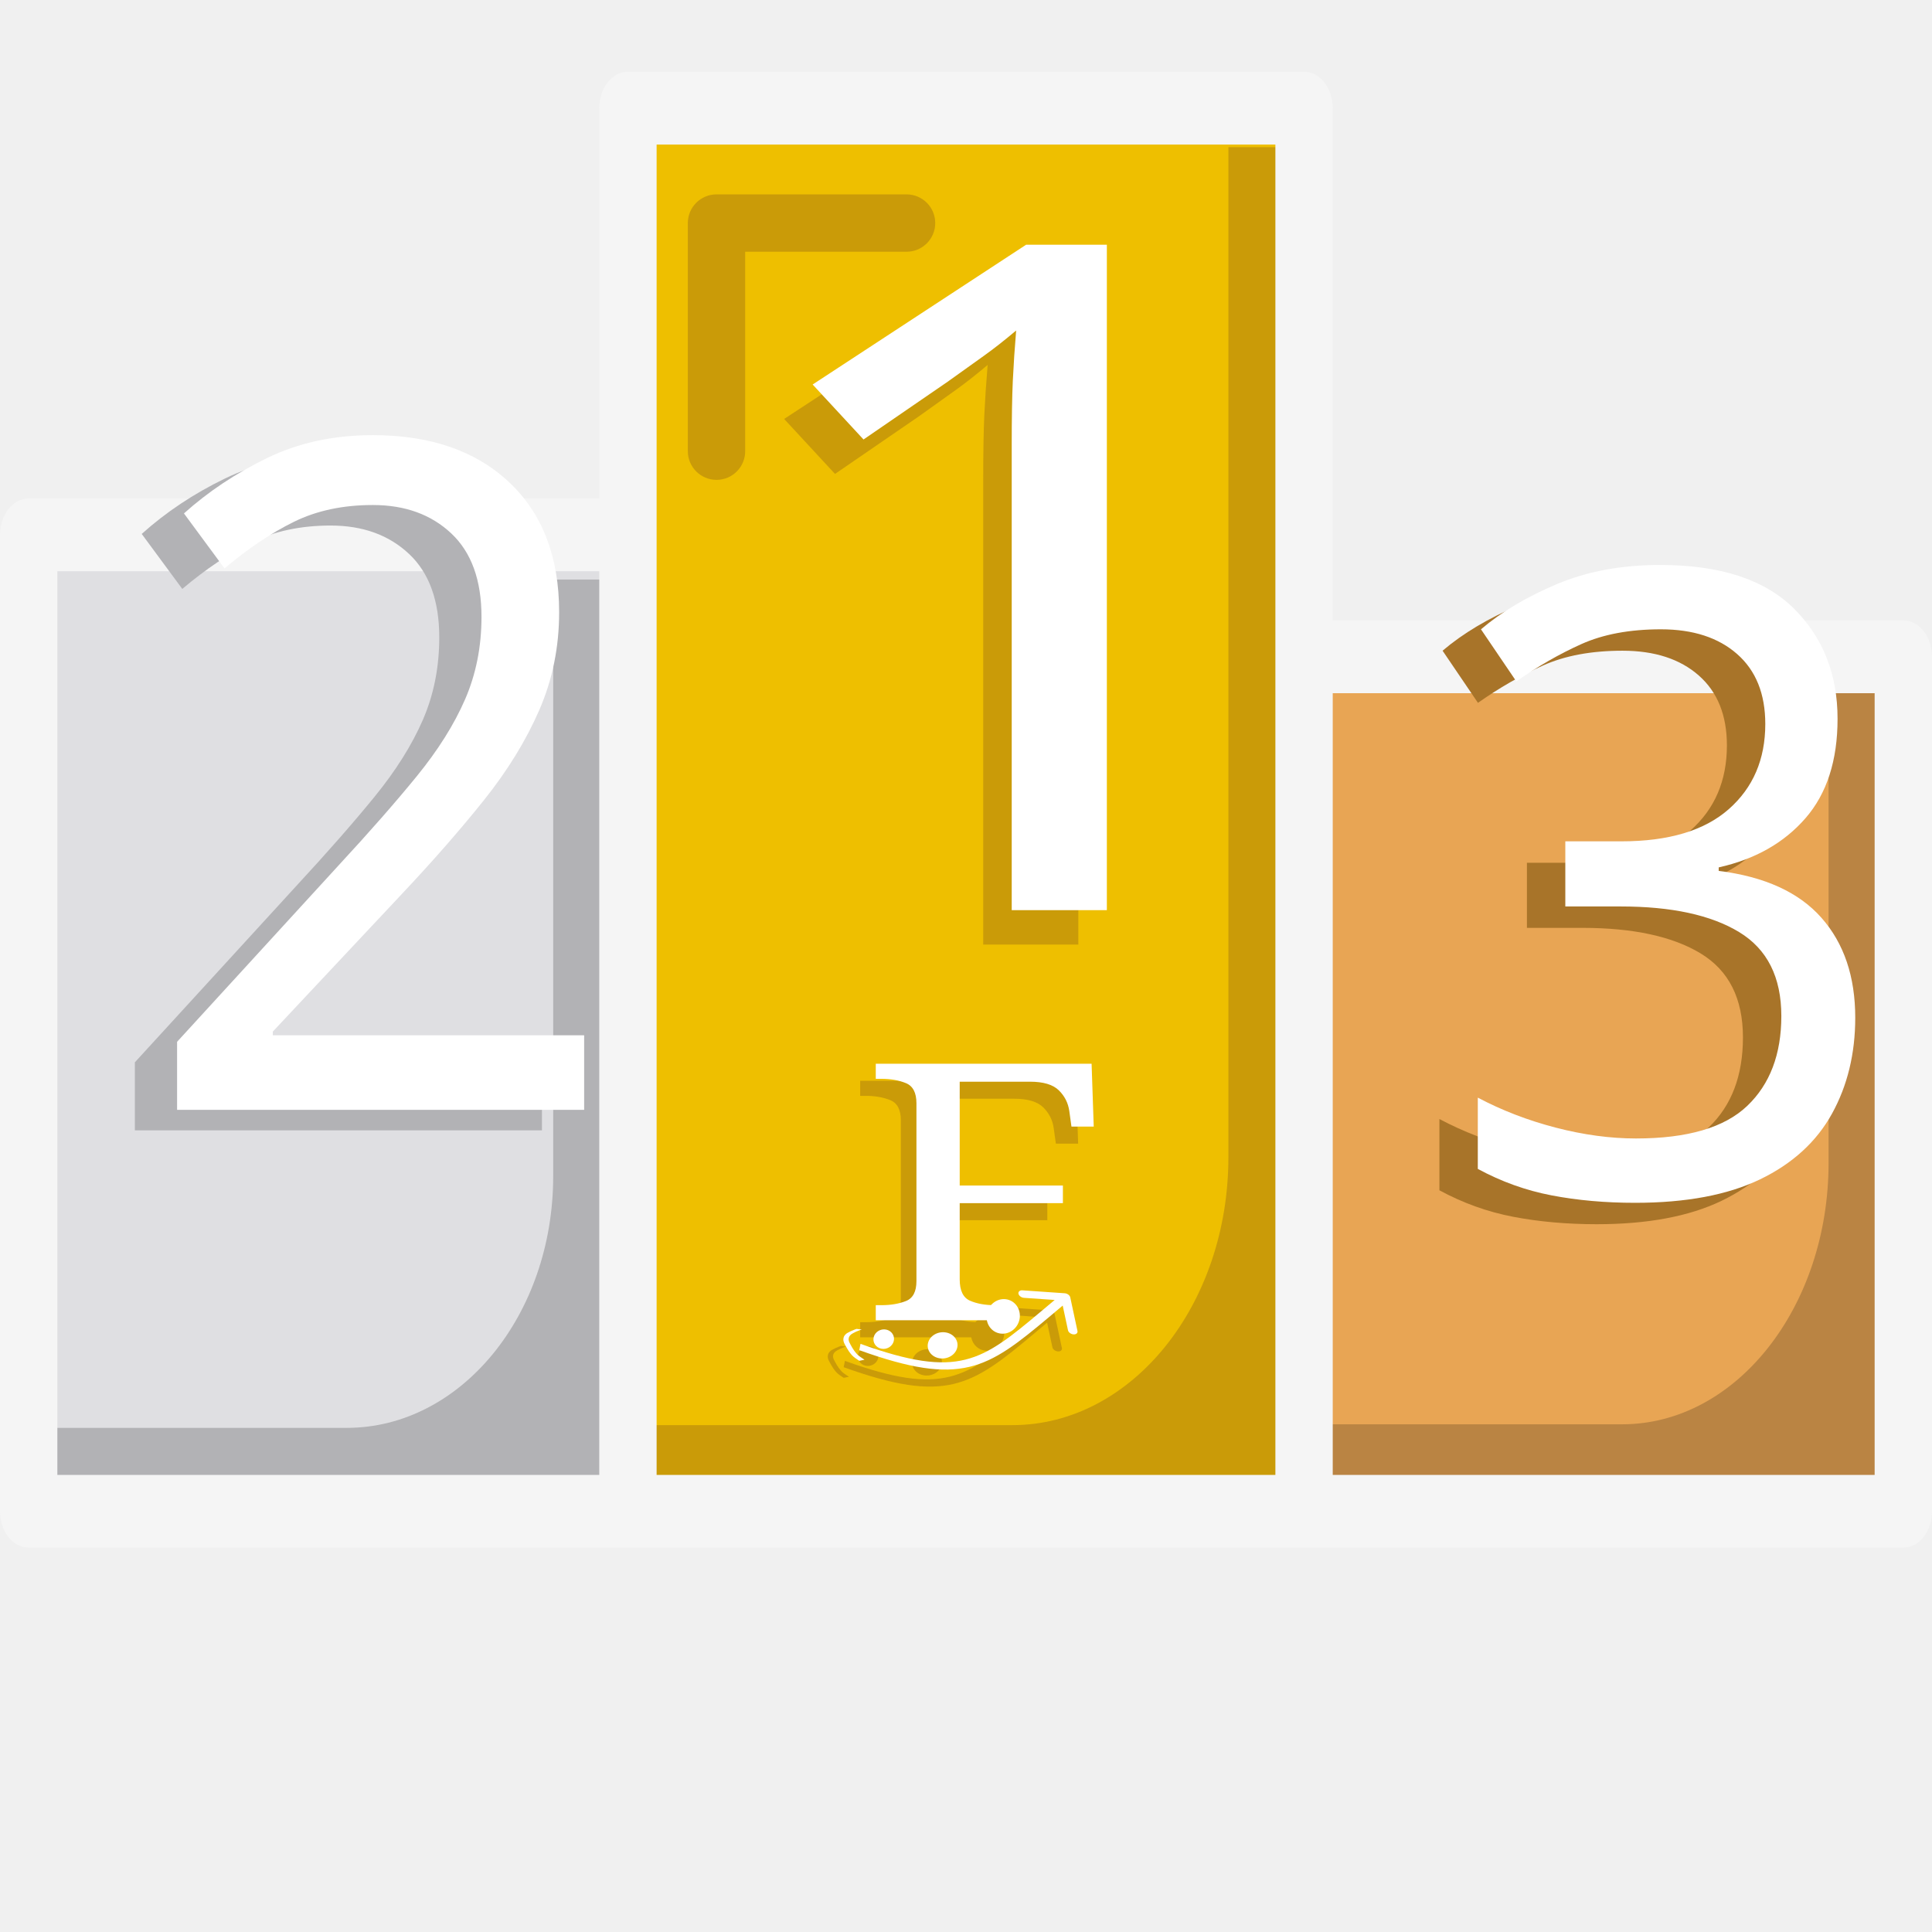
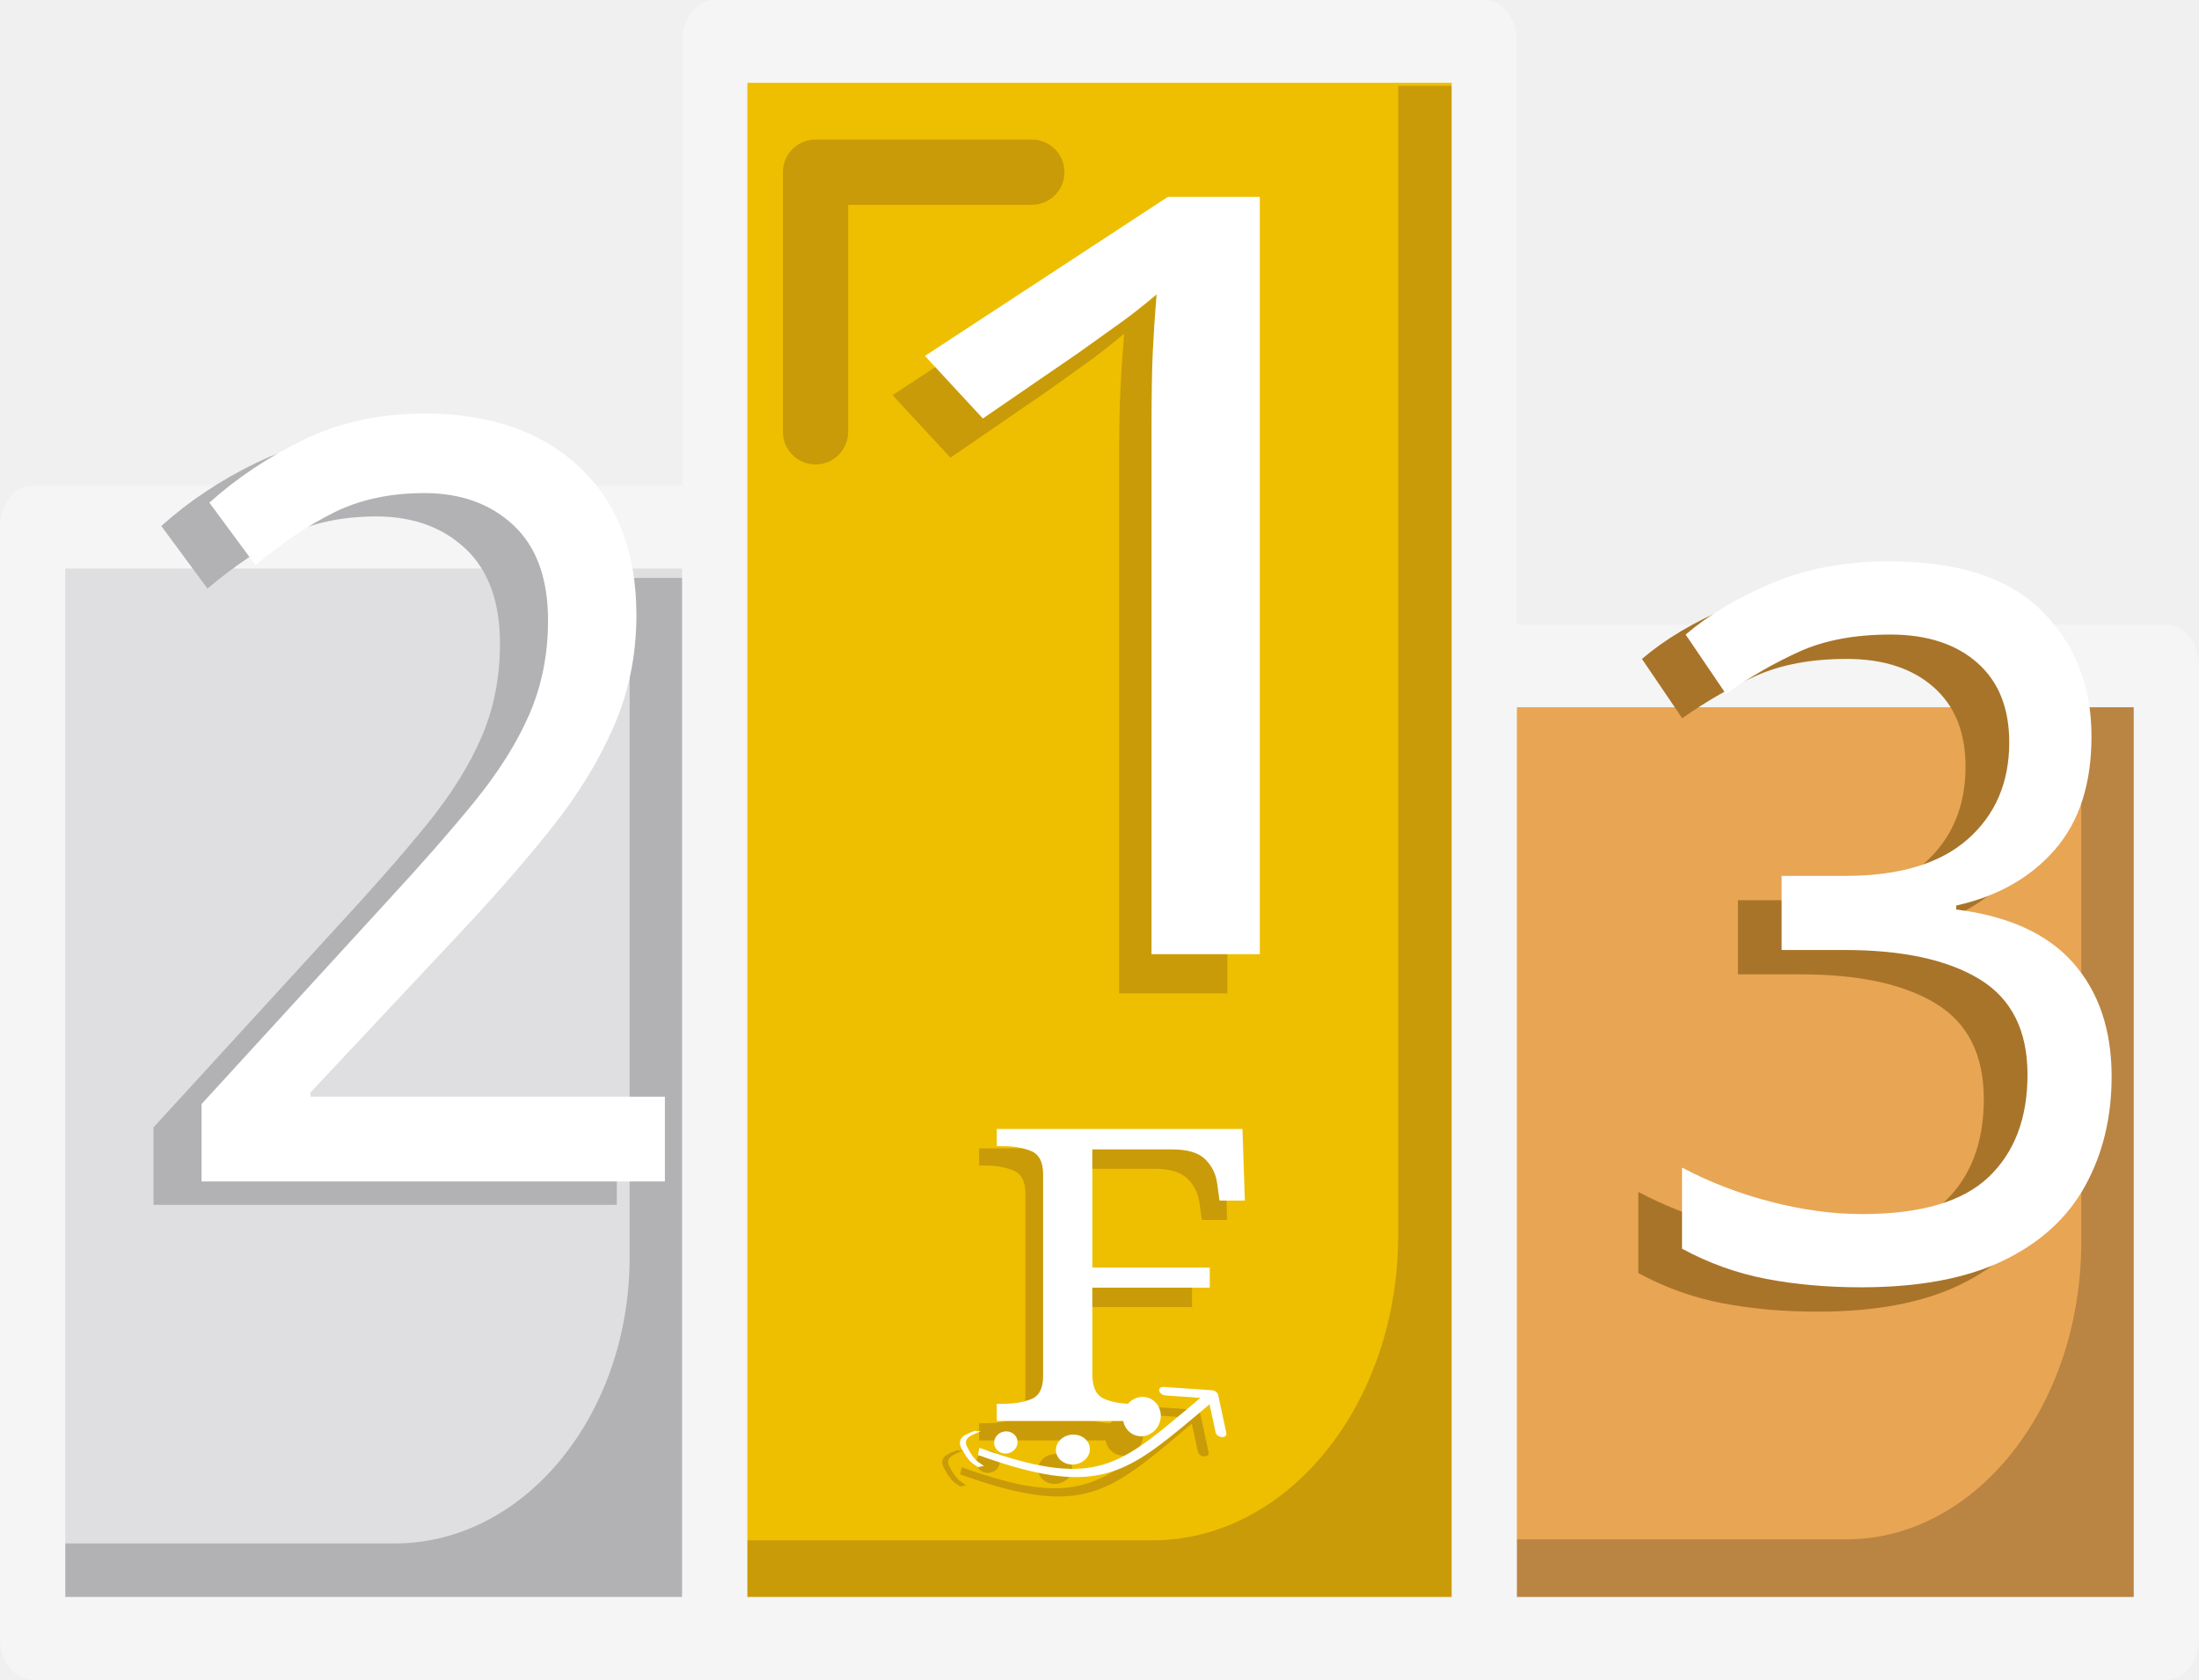
- <svg xmlns="http://www.w3.org/2000/svg" version="1.1" id="Layer_1" x="0px" y="0px" viewBox="0 0 511.999 511.999" style="enable-background:new 0 0 511.999 511.999;" xml:space="preserve">
+ <svg xmlns="http://www.w3.org/2000/svg" version="1.1" id="Layer_1" x="0px" y="0px" viewBox="0 0 512 391.122" xml:space="preserve" width="512" height="391.121">
  <defs id="defs63">
+ 
+ 
+ 
+ 
+ 
+ 
</defs>
-   <rect x="166.412" y="29.477" style="fill:#eebf00;stroke-width:1.137" width="182.036" height="373.064" id="rect2" />
-   <rect x="7.6" y="146.221" style="fill:#dfdfe2;stroke-width:1.121" width="158.812" height="256.32" id="rect4" />
-   <rect x="345.591" y="182.169" style="fill:#e8a554;stroke-width:1.111" width="158.812" height="220.382" id="rect6" />
-   <path style="opacity:0.2;stroke-width:1.125;enable-background:new" d="m 484.593,176.453 v 131.69 c 0,38.28 -24.498,69.312 -54.718,69.312 H 345.589 V 402.545 H 504.4 V 176.453 Z" id="path8" />
-   <path style="opacity:0.2;stroke-width:1.104;enable-background:new" d="m 146.604,153.589 v 158.101 c 0,36.842 -24.498,66.708 -54.718,66.708 H 7.6 V 402.545 H 166.411 V 153.589 Z" id="path10" />
-   <path style="opacity:0.27;fill:#663c1d;stroke-width:1.114;enable-background:new" d="M 325.537,39 V 306.665 c 0,39.216 -25.63,71.007 -57.246,71.007 H 166.411 V 402.544 H 345.59 V 39 Z" id="path18" />
-   <path d="M 504.4,164.418 H 429.386 353.19 V 28.665 c 0,-5.326 -3.403,-9.642 -7.6,-9.642 H 166.411 c -4.197,0 -7.6,4.316 -7.6,9.642 V 132.108 H 7.6 c -4.197,0 -7.6,4.316 -7.6,9.642 v 258.753 c 0,5.326 3.403,9.642 7.6,9.642 H 166.411 345.589 504.4 c 4.197,0 7.6,-4.316 7.6,-9.642 V 174.06 c 0,-5.326 -3.403,-9.642 -7.6,-9.642 z M 15.2,151.392 H 158.81 V 390.861 H 15.2 Z m 158.811,-9.642 V 38.307 H 337.989 V 174.06 390.861 H 174.011 Z M 496.8,390.861 H 353.19 V 183.702 H 496.8 Z" id="path20" style="fill:#f5f5f5;stroke-width:1.126" />
-   <path d="m 247.846,59.112 c 0,-4.198 -3.403,-7.6 -7.6,-7.6 h -50.364 c -4.197,0 -7.6,3.402 -7.6,7.6 v 60.456 c 0,4.198 3.403,7.6 7.6,7.6 4.197,0 7.6,-3.402 7.6,-7.6 V 66.712 h 42.764 c 4.197,0 7.6,-3.402 7.6,-7.6 z" id="path28" style="fill:#ca9b08;fill-opacity:1" />
-   <g id="g30">
+   <rect x="166.412" y="10.453" style="fill:#eebf00;stroke-width:1.137" width="182.036" height="373.064" id="rect2" />
+   <rect x="7.6" y="127.197" style="fill:#dfdfe2;stroke-width:1.121" width="158.812" height="256.32" id="rect4" />
+   <rect x="345.591" y="163.145" style="fill:#e8a554;stroke-width:1.111" width="158.812" height="220.382" id="rect6" />
+   <path style="opacity:0.2;stroke-width:1.125;enable-background:new" d="m 484.593,157.43 v 131.69 c 0,38.28 -24.498,69.312 -54.718,69.312 h -84.286 v 25.09 H 504.4 V 157.43 Z" id="path8" />
+   <path style="opacity:0.2;stroke-width:1.104;enable-background:new" d="m 146.604,134.565 v 158.101 c 0,36.842 -24.498,66.708 -54.718,66.708 H 7.6 v 24.147 h 158.811 v -248.957 z" id="path10" />
+   <path style="opacity:0.27;fill:#663c1d;stroke-width:1.114;enable-background:new" d="M 325.537,19.977 V 287.641 c 0,39.216 -25.63,71.007 -57.246,71.007 h -101.88 v 24.872 H 345.59 V 19.977 Z" id="path18" />
+   <path d="M 504.4,145.394 H 429.386 353.19 V 9.642 C 353.19,4.316 349.787,0 345.59,0 H 166.411 c -4.197,0 -7.6,4.316 -7.6,9.642 V 113.085 H 7.6 c -4.197,0 -7.6,4.316 -7.6,9.642 v 258.753 c 0,5.326 3.403,9.642 7.6,9.642 H 166.411 345.589 504.4 c 4.197,0 7.6,-4.316 7.6,-9.642 V 155.036 c 0,-5.326 -3.403,-9.642 -7.6,-9.642 z M 15.2,132.369 H 158.81 V 371.838 H 15.2 Z m 158.811,-9.642 V 19.284 H 337.989 V 155.036 371.838 H 174.011 Z M 496.8,371.838 H 353.19 V 164.678 H 496.8 Z" id="path20" style="fill:#f5f5f5;stroke-width:1.126" />
+   <path d="m 247.846,40.088 c 0,-4.198 -3.403,-7.6 -7.6,-7.6 h -50.364 c -4.197,0 -7.6,3.402 -7.6,7.6 V 100.544 c 0,4.198 3.403,7.6 7.6,7.6 4.197,0 7.6,-3.402 7.6,-7.6 V 47.688 h 42.764 c 4.197,0 7.6,-3.402 7.6,-7.6 z" id="path28" style="fill:#ca9b08;fill-opacity:1" />
+   <g id="g30" transform="translate(0,-19.02352)">
</g>
-   <g id="g32">
+   <g id="g32" transform="translate(0,-19.02352)">
</g>
-   <g id="g34">
+   <g id="g34" transform="translate(0,-19.02352)">
</g>
-   <g id="g36">
+   <g id="g36" transform="translate(0,-19.02352)">
</g>
-   <g id="g38">
+   <g id="g38" transform="translate(0,-19.02352)">
</g>
-   <g id="g40">
+   <g id="g40" transform="translate(0,-19.02352)">
</g>
-   <g id="g42">
+   <g id="g42" transform="translate(0,-19.02352)">
</g>
-   <g id="g44">
+   <g id="g44" transform="translate(0,-19.02352)">
</g>
-   <g id="g46">
+   <g id="g46" transform="translate(0,-19.02352)">
</g>
-   <g id="g48">
+   <g id="g48" transform="translate(0,-19.02352)">
</g>
-   <g id="g50">
+   <g id="g50" transform="translate(0,-19.02352)">
</g>
-   <g id="g52">
+   <g id="g52" transform="translate(0,-19.02352)">
</g>
-   <g id="g54">
+   <g id="g54" transform="translate(0,-19.02352)">
</g>
-   <g id="g56">
+   <g id="g56" transform="translate(0,-19.02352)">
</g>
-   <g id="g58">
+   <g id="g58" transform="translate(0,-19.02352)">
</g>
-   <text xml:space="preserve" style="font-style:normal;font-weight:normal;font-size:46.118px;line-height:1.25;font-family:sans-serif;letter-spacing:0px;word-spacing:0px;fill:#a87429;fill-opacity:1;stroke:none;stroke-width:0.1;stroke-miterlimit:4;stroke-dasharray:none" x="386.825" y="309.672" id="text874-8" transform="scale(0.9613548,1.040199)">
-     <tspan id="tspan872-6" x="386.825" y="309.672" style="font-style:normal;font-variant:normal;font-weight:normal;font-stretch:normal;font-size:221.367px;font-family:Aharoni;-inkscape-font-specification:Aharoni;fill:#a87429;fill-opacity:1;stroke-width:0.1;stroke-miterlimit:4;stroke-dasharray:none">3</tspan>
+   <text xml:space="preserve" style="font-style:normal;font-weight:normal;font-size:46.118px;line-height:1.25;font-family:sans-serif;letter-spacing:0px;word-spacing:0px;fill:#a87429;fill-opacity:1;stroke:none;stroke-width:0.1;stroke-miterlimit:4;stroke-dasharray:none" x="386.825" y="291.384" id="text874-8" transform="scale(0.9613548,1.040199)">
+     <tspan id="tspan872-6" x="386.825" y="291.384" style="font-style:normal;font-variant:normal;font-weight:normal;font-stretch:normal;font-size:221.367px;font-family:Aharoni;-inkscape-font-specification:Aharoni;fill:#a87429;fill-opacity:1;stroke-width:0.1;stroke-miterlimit:4;stroke-dasharray:none">3</tspan>
  </text>
-   <text xml:space="preserve" style="font-style:normal;font-weight:normal;font-size:46.118px;line-height:1.25;font-family:sans-serif;letter-spacing:0px;word-spacing:0px;fill:#ffffff;fill-opacity:1;stroke:none;stroke-width:0.1;stroke-miterlimit:4;stroke-dasharray:none" x="397.405" y="304.221" id="text874" transform="scale(0.9613548,1.040199)">
-     <tspan id="tspan872" x="397.405" y="304.221" style="font-style:normal;font-variant:normal;font-weight:normal;font-stretch:normal;font-size:221.367px;font-family:Aharoni;-inkscape-font-specification:Aharoni;fill:#ffffff;stroke-width:0.1;stroke-miterlimit:4;stroke-dasharray:none">3</tspan>
+   <text xml:space="preserve" style="font-style:normal;font-weight:normal;font-size:46.118px;line-height:1.25;font-family:sans-serif;letter-spacing:0px;word-spacing:0px;fill:#ffffff;fill-opacity:1;stroke:none;stroke-width:0.1;stroke-miterlimit:4;stroke-dasharray:none" x="397.405" y="285.932" id="text874" transform="scale(0.9613548,1.040199)">
+     <tspan id="tspan872" x="397.405" y="285.932" style="font-style:normal;font-variant:normal;font-weight:normal;font-stretch:normal;font-size:221.367px;font-family:Aharoni;-inkscape-font-specification:Aharoni;fill:#ffffff;stroke-width:0.1;stroke-miterlimit:4;stroke-dasharray:none">3</tspan>
  </text>
-   <text xml:space="preserve" style="font-style:normal;font-weight:normal;font-size:56.057px;line-height:1.25;font-family:sans-serif;letter-spacing:0px;word-spacing:0px;fill:#ca9b08;fill-opacity:1;stroke:none;stroke-width:0.122;stroke-miterlimit:4;stroke-dasharray:none" x="166.776" y="272.73" id="text874-1-5" transform="scale(1.089521,0.9178347)">
-     <tspan id="tspan872-2-8" x="166.776" y="272.73" style="font-style:normal;font-variant:normal;font-weight:normal;font-stretch:normal;font-size:269.075px;font-family:Aharoni;-inkscape-font-specification:Aharoni;fill:#ca9b08;fill-opacity:1;stroke-width:0.122;stroke-miterlimit:4;stroke-dasharray:none">1</tspan>
+   <text xml:space="preserve" style="font-style:normal;font-weight:normal;font-size:56.057px;line-height:1.25;font-family:sans-serif;letter-spacing:0px;word-spacing:0px;fill:#ca9b08;fill-opacity:1;stroke:none;stroke-width:0.122;stroke-miterlimit:4;stroke-dasharray:none" x="166.776" y="252.004" id="text874-1-5" transform="scale(1.089521,0.9178347)">
+     <tspan id="tspan872-2-8" x="166.776" y="252.004" style="font-style:normal;font-variant:normal;font-weight:normal;font-stretch:normal;font-size:269.075px;font-family:Aharoni;-inkscape-font-specification:Aharoni;fill:#ca9b08;fill-opacity:1;stroke-width:0.122;stroke-miterlimit:4;stroke-dasharray:none">1</tspan>
  </text>
-   <text xml:space="preserve" style="font-style:normal;font-weight:normal;font-size:56.057px;line-height:1.25;font-family:sans-serif;letter-spacing:0px;word-spacing:0px;fill:#ffffff;fill-opacity:1;stroke:none;stroke-width:0.122;stroke-miterlimit:4;stroke-dasharray:none" x="173.71" y="262.786" id="text874-1" transform="scale(1.089521,0.9178347)">
-     <tspan id="tspan872-2" x="173.71" y="262.786" style="font-style:normal;font-variant:normal;font-weight:normal;font-stretch:normal;font-size:269.075px;font-family:Aharoni;-inkscape-font-specification:Aharoni;fill:#ffffff;stroke-width:0.122;stroke-miterlimit:4;stroke-dasharray:none">1</tspan>
+   <text xml:space="preserve" style="font-style:normal;font-weight:normal;font-size:56.057px;line-height:1.25;font-family:sans-serif;letter-spacing:0px;word-spacing:0px;fill:#ffffff;fill-opacity:1;stroke:none;stroke-width:0.122;stroke-miterlimit:4;stroke-dasharray:none" x="173.71" y="242.059" id="text874-1" transform="scale(1.089521,0.9178347)">
+     <tspan id="tspan872-2" x="173.71" y="242.059" style="font-style:normal;font-variant:normal;font-weight:normal;font-stretch:normal;font-size:269.075px;font-family:Aharoni;-inkscape-font-specification:Aharoni;fill:#ffffff;stroke-width:0.122;stroke-miterlimit:4;stroke-dasharray:none">1</tspan>
  </text>
-   <text xml:space="preserve" style="font-style:normal;font-weight:normal;font-size:49.495px;line-height:1.25;font-family:sans-serif;letter-spacing:0px;word-spacing:0px;fill:#b2b2b5;fill-opacity:1;stroke:none;stroke-width:0.107;stroke-miterlimit:4;stroke-dasharray:none" x="25.746" y="288.163" id="text874-1-8-5" transform="scale(0.9619767,1.039526)">
-     <tspan id="tspan872-2-86-6" x="25.746" y="288.163" style="font-style:normal;font-variant:normal;font-weight:normal;font-stretch:normal;font-size:237.576px;font-family:Aharoni;-inkscape-font-specification:Aharoni;fill:#b2b2b5;fill-opacity:1;stroke-width:0.107;stroke-miterlimit:4;stroke-dasharray:none">2</tspan>
+   <text xml:space="preserve" style="font-style:normal;font-weight:normal;font-size:49.495px;line-height:1.25;font-family:sans-serif;letter-spacing:0px;word-spacing:0px;fill:#b2b2b5;fill-opacity:1;stroke:none;stroke-width:0.107;stroke-miterlimit:4;stroke-dasharray:none" x="25.746" y="269.863" id="text874-1-8-5" transform="scale(0.9619767,1.039526)">
+     <tspan id="tspan872-2-86-6" x="25.746" y="269.863" style="font-style:normal;font-variant:normal;font-weight:normal;font-stretch:normal;font-size:237.576px;font-family:Aharoni;-inkscape-font-specification:Aharoni;fill:#b2b2b5;fill-opacity:1;stroke-width:0.107;stroke-miterlimit:4;stroke-dasharray:none">2</tspan>
  </text>
-   <text xml:space="preserve" style="font-style:normal;font-weight:normal;font-size:49.495px;line-height:1.25;font-family:sans-serif;letter-spacing:0px;word-spacing:0px;fill:#ffffff;fill-opacity:1;stroke:none;stroke-width:0.107;stroke-miterlimit:4;stroke-dasharray:none" x="37.38" y="282.933" id="text874-1-8" transform="scale(0.9619767,1.039526)">
-     <tspan id="tspan872-2-86" x="37.38" y="282.933" style="font-style:normal;font-variant:normal;font-weight:normal;font-stretch:normal;font-size:237.576px;font-family:Aharoni;-inkscape-font-specification:Aharoni;fill:#ffffff;stroke-width:0.107;stroke-miterlimit:4;stroke-dasharray:none">2</tspan>
+   <text xml:space="preserve" style="font-style:normal;font-weight:normal;font-size:49.495px;line-height:1.25;font-family:sans-serif;letter-spacing:0px;word-spacing:0px;fill:#ffffff;fill-opacity:1;stroke:none;stroke-width:0.107;stroke-miterlimit:4;stroke-dasharray:none" x="37.38" y="264.633" id="text874-1-8" transform="scale(0.9619767,1.039526)">
+     <tspan id="tspan872-2-86" x="37.38" y="264.633" style="font-style:normal;font-variant:normal;font-weight:normal;font-stretch:normal;font-size:237.576px;font-family:Aharoni;-inkscape-font-specification:Aharoni;fill:#ffffff;stroke-width:0.107;stroke-miterlimit:4;stroke-dasharray:none">2</tspan>
  </text>
-   <g id="g1103-9-3" transform="matrix(0.3700495,0,0,0.3104831,219.3643,290.9369)" style="fill:#ca9b08;fill-opacity:1">
-     <g transform="translate(-146.2899,-124.3718)" id="g18-4-0" style="fill:#ca9b08;fill-opacity:1">
-       <g id="g16-2-2" style="fill:#ca9b08;fill-opacity:1" />
+   <g style="fill:#ca9b08;fill-opacity:1" id="g18-4-0" transform="matrix(0.3700495,0,0,0.3104831,165.2298,233.2981)">
+     <g style="fill:#ca9b08;fill-opacity:1" id="g16-2-2" />
+   </g>
+   <g style="fill:#ca9b08;fill-opacity:1" id="g30-9-9-0" transform="matrix(0.3700495,0,0,0.3104831,165.2298,233.2981)">
+     <g style="fill:#ca9b08;fill-opacity:1" id="g28-4-1" />
+   </g>
+   <g style="fill:#ca9b08;fill-opacity:1" id="g48-9-7-8" transform="matrix(0.3700495,0,0,0.3104831,165.2298,233.2981)">
+     <g style="fill:#ca9b08;fill-opacity:1" id="g46-9-6-4" />
+   </g>
+   <g style="fill:#ca9b08;fill-opacity:1" id="g68-4-8" transform="matrix(0.3700495,0,0,0.3104831,165.2298,233.2981)" />
+   <g style="fill:#ca9b08;fill-opacity:1" id="g70-3-0" transform="matrix(0.3700495,0,0,0.3104831,165.2298,233.2981)" />
+   <g style="fill:#ca9b08;fill-opacity:1" id="g72-1-6" transform="matrix(0.3700495,0,0,0.3104831,165.2298,233.2981)" />
+   <g style="fill:#ca9b08;fill-opacity:1" id="g74-1-1" transform="matrix(0.3700495,0,0,0.3104831,165.2298,233.2981)" />
+   <g style="fill:#ca9b08;fill-opacity:1" id="g76-5-9" transform="matrix(0.3700495,0,0,0.3104831,165.2298,233.2981)" />
+   <g style="fill:#ca9b08;fill-opacity:1" id="g78-4-4" transform="matrix(0.3700495,0,0,0.3104831,165.2298,233.2981)" />
+   <g style="fill:#ca9b08;fill-opacity:1" id="g80-4-5" transform="matrix(0.3700495,0,0,0.3104831,165.2298,233.2981)" />
+   <g style="fill:#ca9b08;fill-opacity:1" id="g82-3-8" transform="matrix(0.3700495,0,0,0.3104831,165.2298,233.2981)" />
+   <g style="fill:#ca9b08;fill-opacity:1" id="g84-0-5" transform="matrix(0.3700495,0,0,0.3104831,165.2298,233.2981)" />
+   <g style="fill:#ca9b08;fill-opacity:1" id="g86-4-2" transform="matrix(0.3700495,0,0,0.3104831,165.2298,233.2981)" />
+   <g style="fill:#ca9b08;fill-opacity:1" id="g88-8-3" transform="matrix(0.3700495,0,0,0.3104831,165.2298,233.2981)" />
+   <g style="fill:#ca9b08;fill-opacity:1" id="g90-6-9" transform="matrix(0.3700495,0,0,0.3104831,165.2298,233.2981)" />
+   <g style="fill:#ca9b08;fill-opacity:1" id="g92-3-3" transform="matrix(0.3700495,0,0,0.3104831,165.2298,233.2981)" />
+   <g style="fill:#ca9b08;fill-opacity:1" id="g94-9-9" transform="matrix(0.3700495,0,0,0.3104831,165.2298,233.2981)" />
+   <g style="fill:#ca9b08;fill-opacity:1" id="g96-7-9" transform="matrix(0.3700495,0,0,0.3104831,165.2298,233.2981)" />
+   <g id="g36-8-7-3" transform="matrix(0.1620625,0.03549432,-0.02673667,0.1127153,208.0755,308.9039)" style="fill:#ca9b08;fill-opacity:1">
+     <g id="g34-3-0-9" style="fill:#ca9b08;fill-opacity:1">
+       <path d="M 470.927,111.698 447.325,40.115 c -1.454,-4.421 -5.979,-7.3 -10.11,-6.429 l -0.006,0.001 -66.859,14.154 c -4.13,0.872 -6.299,5.165 -4.843,9.587 1.456,4.422 5.985,7.3 10.116,6.428 L 424.044,53.621 407.171,85.707 C 333.059,226.346 304.574,277.685 138.417,246.711 l 0.387,14.698 C 311.221,293.552 344.505,240.941 421.382,94.986 l 17.228,-32.786 17.358,52.657 c 1.456,4.422 5.985,7.3 10.116,6.428 4.131,-0.872 6.299,-5.164 4.843,-9.587 z" id="path32-9-3" style="fill:#ca9b08;fill-opacity:1" />
    </g>
-     <g transform="translate(-146.2899,-124.3718)" id="g30-9-9-0" style="fill:#ca9b08;fill-opacity:1">
-       <g id="g28-4-1" style="fill:#ca9b08;fill-opacity:1" />
+   </g>
+   <path style="fill:#ca9b08;fill-opacity:1;stroke-width:0.132" id="path131-1-9" d="m 224.265,337.834 c -0.294,0.048 -0.574,0.178 -0.857,0.294 -0.464,0.152 -0.909,0.376 -1.352,0.612 -0.347,0.16 -0.666,0.379 -0.942,0.699 -0.257,0.315 -0.343,0.612 -0.357,1.053 0.045,0.518 0.288,0.928 0.509,1.336 0.276,0.546 0.599,1.051 0.928,1.544 0.259,0.356 0.533,0.696 0.821,1.013 0.258,0.273 0.549,0.49 0.841,0.698 0.254,0.178 0.511,0.349 0.769,0.52 0.117,0.076 0.233,0.154 0.349,0.234 0,0 -1.393,0.282 -1.393,0.282 v 0 c -0.117,-0.077 -0.233,-0.154 -0.349,-0.234 -0.257,-0.173 -0.514,-0.344 -0.766,-0.527 -0.292,-0.219 -0.581,-0.448 -0.837,-0.733 -0.287,-0.325 -0.556,-0.674 -0.811,-1.041 -0.326,-0.501 -0.634,-1.022 -0.923,-1.559 -0.246,-0.437 -0.494,-0.884 -0.53,-1.448 0.007,-0.457 0.088,-0.863 0.354,-1.197 0.273,-0.355 0.599,-0.607 0.964,-0.767 0.443,-0.235 0.884,-0.477 1.347,-0.628 0.275,-0.109 0.541,-0.257 0.824,-0.322 0,0 1.411,0.172 1.411,0.172 z" />
+   <ellipse transform="matrix(0.9824971,0.1862778,-0.2642713,0.9644484,0,0)" style="fill:#ca9b08;fill-opacity:1;stroke-width:0.339" id="path133-2-0-4" cx="328.378" cy="291.21" rx="3.909" ry="3.532" />
+   <ellipse transform="matrix(0.9768457,0.2139451,-0.230801,0.973001,0,0)" style="fill:#ca9b08;fill-opacity:1;stroke-width:0.411" id="path133-2-1-7-6" cx="331.885" cy="270.653" rx="4.381" ry="4.611" />
+   <ellipse transform="matrix(0.9798608,0.1996818,-0.2470322,0.9690073,0,0)" style="fill:#ca9b08;fill-opacity:1;stroke-width:0.243" id="path133-2-5-6-6" cx="307.382" cy="287.923" rx="2.707" ry="2.609" />
+   <text xml:space="preserve" style="font-style:normal;font-weight:normal;font-size:13.558px;line-height:1.25;font-family:sans-serif;letter-spacing:0px;word-spacing:0px;fill:#ca9b08;fill-opacity:1;stroke:none;stroke-width:0.339" x="204.854" y="366.135" id="text125-1-2" transform="scale(1.091719,0.9159865)">
+     <tspan id="tspan123-3-0" x="204.854" y="366.135" style="font-style:normal;font-variant:normal;font-weight:normal;font-stretch:normal;font-size:103.948px;font-family:Cambria;-inkscape-font-specification:'Cambria, Normal';font-variant-ligatures:normal;font-variant-caps:normal;font-variant-numeric:normal;font-feature-settings:normal;text-align:start;writing-mode:lr-tb;text-anchor:start;fill:#ca9b08;fill-opacity:1;stroke-width:0.339">F<tspan style="font-size:32.54px;fill:#ca9b08;fill-opacity:1;stroke-width:0.339" id="tspan213-3-2" />
+     </tspan>
+   </text>
+   <g style="fill:#ffffff;fill-opacity:1" id="g18-4" transform="matrix(0.3700495,0,0,0.3104831,169.3611,228.7821)">
+     <g style="fill:#ffffff;fill-opacity:1" id="g16-2" />
+   </g>
+   <g style="fill:#ffffff;fill-opacity:1" id="g30-9-9" transform="matrix(0.3700495,0,0,0.3104831,169.3611,228.7821)">
+     <g style="fill:#ffffff;fill-opacity:1" id="g28-4" />
+   </g>
+   <g style="fill:#ffffff;fill-opacity:1" id="g48-9-7" transform="matrix(0.3700495,0,0,0.3104831,169.3611,228.7821)">
+     <g style="fill:#ffffff;fill-opacity:1" id="g46-9-6" />
+   </g>
+   <g style="fill:#ffffff;fill-opacity:1" id="g68-4" transform="matrix(0.3700495,0,0,0.3104831,169.3611,228.7821)" />
+   <g style="fill:#ffffff;fill-opacity:1" id="g70-3" transform="matrix(0.3700495,0,0,0.3104831,169.3611,228.7821)" />
+   <g style="fill:#ffffff;fill-opacity:1" id="g72-1" transform="matrix(0.3700495,0,0,0.3104831,169.3611,228.7821)" />
+   <g style="fill:#ffffff;fill-opacity:1" id="g74-1" transform="matrix(0.3700495,0,0,0.3104831,169.3611,228.7821)" />
+   <g style="fill:#ffffff;fill-opacity:1" id="g76-5" transform="matrix(0.3700495,0,0,0.3104831,169.3611,228.7821)" />
+   <g style="fill:#ffffff;fill-opacity:1" id="g78-4" transform="matrix(0.3700495,0,0,0.3104831,169.3611,228.7821)" />
+   <g style="fill:#ffffff;fill-opacity:1" id="g80-4" transform="matrix(0.3700495,0,0,0.3104831,169.3611,228.7821)" />
+   <g style="fill:#ffffff;fill-opacity:1" id="g82-3" transform="matrix(0.3700495,0,0,0.3104831,169.3611,228.7821)" />
+   <g style="fill:#ffffff;fill-opacity:1" id="g84-0" transform="matrix(0.3700495,0,0,0.3104831,169.3611,228.7821)" />
+   <g style="fill:#ffffff;fill-opacity:1" id="g86-4" transform="matrix(0.3700495,0,0,0.3104831,169.3611,228.7821)" />
+   <g style="fill:#ffffff;fill-opacity:1" id="g88-8" transform="matrix(0.3700495,0,0,0.3104831,169.3611,228.7821)" />
+   <g style="fill:#ffffff;fill-opacity:1" id="g90-6" transform="matrix(0.3700495,0,0,0.3104831,169.3611,228.7821)" />
+   <g style="fill:#ffffff;fill-opacity:1" id="g92-3" transform="matrix(0.3700495,0,0,0.3104831,169.3611,228.7821)" />
+   <g style="fill:#ffffff;fill-opacity:1" id="g94-9" transform="matrix(0.3700495,0,0,0.3104831,169.3611,228.7821)" />
+   <g style="fill:#ffffff;fill-opacity:1" id="g96-7" transform="matrix(0.3700495,0,0,0.3104831,169.3611,228.7821)" />
+   <g id="g36-8-7" transform="matrix(0.1620625,0.03549432,-0.02673667,0.1127153,212.2068,304.388)" style="fill:#ffffff;fill-opacity:1">
+     <g id="g34-3-0" style="fill:#ffffff;fill-opacity:1">
+       <path d="M 470.927,111.698 447.325,40.115 c -1.454,-4.421 -5.979,-7.3 -10.11,-6.429 l -0.006,0.001 -66.859,14.154 c -4.13,0.872 -6.299,5.165 -4.843,9.587 1.456,4.422 5.985,7.3 10.116,6.428 L 424.044,53.621 407.171,85.707 C 333.059,226.346 304.574,277.685 138.417,246.711 l 0.387,14.698 C 311.221,293.552 344.505,240.941 421.382,94.986 l 17.228,-32.786 17.358,52.657 c 1.456,4.422 5.985,7.3 10.116,6.428 4.131,-0.872 6.299,-5.164 4.843,-9.587 z" id="path32-9" style="fill:#ffffff;fill-opacity:1" />
    </g>
-     <g transform="translate(-146.2899,-124.3718)" id="g48-9-7-8" style="fill:#ca9b08;fill-opacity:1">
-       <g id="g46-9-6-4" style="fill:#ca9b08;fill-opacity:1" />
-     </g>
-     <g transform="translate(-146.2899,-124.3718)" id="g68-4-8" style="fill:#ca9b08;fill-opacity:1" />
-     <g transform="translate(-146.2899,-124.3718)" id="g70-3-0" style="fill:#ca9b08;fill-opacity:1" />
-     <g transform="translate(-146.2899,-124.3718)" id="g72-1-6" style="fill:#ca9b08;fill-opacity:1" />
-     <g transform="translate(-146.2899,-124.3718)" id="g74-1-1" style="fill:#ca9b08;fill-opacity:1" />
-     <g transform="translate(-146.2899,-124.3718)" id="g76-5-9" style="fill:#ca9b08;fill-opacity:1" />
-     <g transform="translate(-146.2899,-124.3718)" id="g78-4-4" style="fill:#ca9b08;fill-opacity:1" />
-     <g transform="translate(-146.2899,-124.3718)" id="g80-4-5" style="fill:#ca9b08;fill-opacity:1" />
-     <g transform="translate(-146.2899,-124.3718)" id="g82-3-8" style="fill:#ca9b08;fill-opacity:1" />
-     <g transform="translate(-146.2899,-124.3718)" id="g84-0-5" style="fill:#ca9b08;fill-opacity:1" />
-     <g transform="translate(-146.2899,-124.3718)" id="g86-4-2" style="fill:#ca9b08;fill-opacity:1" />
-     <g transform="translate(-146.2899,-124.3718)" id="g88-8-3" style="fill:#ca9b08;fill-opacity:1" />
-     <g transform="translate(-146.2899,-124.3718)" id="g90-6-9" style="fill:#ca9b08;fill-opacity:1" />
-     <g transform="translate(-146.2899,-124.3718)" id="g92-3-3" style="fill:#ca9b08;fill-opacity:1" />
-     <g transform="translate(-146.2899,-124.3718)" id="g94-9-9" style="fill:#ca9b08;fill-opacity:1" />
-     <g transform="translate(-146.2899,-124.3718)" id="g96-7-9" style="fill:#ca9b08;fill-opacity:1" />
-     <g style="fill:#ca9b08;fill-opacity:1" transform="matrix(0.4379483,0.1143197,-0.07225161,0.3630321,-30.50616,119.1386)" id="g36-8-7-3">
-       <g style="fill:#ca9b08;fill-opacity:1" id="g34-3-0-9">
-         <path style="fill:#ca9b08;fill-opacity:1" id="path32-9-3" d="M 470.927,111.698 447.325,40.115 c -1.454,-4.421 -5.979,-7.3 -10.11,-6.429 l -0.006,0.001 -66.859,14.154 c -4.13,0.872 -6.299,5.165 -4.843,9.587 1.456,4.422 5.985,7.3 10.116,6.428 L 424.044,53.621 407.171,85.707 C 333.059,226.346 304.574,277.685 138.417,246.711 l 0.387,14.698 C 311.221,293.552 344.505,240.941 421.382,94.986 l 17.228,-32.786 17.358,52.657 c 1.456,4.422 5.985,7.3 10.116,6.428 4.131,-0.872 6.299,-5.164 4.843,-9.587 z" />
-       </g>
-     </g>
-     <path d="m 13.243,212.315 c -0.794,0.156 -1.552,0.574 -2.315,0.946 -1.253,0.49 -2.457,1.21 -3.654,1.971 -0.937,0.515 -1.8,1.221 -2.546,2.252 -0.695,1.013 -0.927,1.97 -0.964,3.393 0.121,1.668 0.777,2.988 1.376,4.303 0.745,1.76 1.619,3.385 2.508,4.972 0.701,1.148 1.44,2.24 2.219,3.261 0.698,0.88 1.483,1.577 2.272,2.248 0.687,0.573 1.382,1.125 2.078,1.676 0.316,0.246 0.63,0.497 0.943,0.752 0,0 -3.765,0.908 -3.765,0.908 v 0 c -0.315,-0.247 -0.629,-0.497 -0.942,-0.752 C 9.76,237.688 9.063,237.138 8.383,236.547 7.594,235.841 6.812,235.102 6.12,234.186 5.344,233.14 4.616,232.015 3.928,230.834 3.048,229.222 2.214,227.542 1.433,225.812 0.768,224.405 0.098,222.965 -2.9718676e-6,221.149 0.019,219.677 0.238,218.37 0.958,217.292 c 0.738,-1.143 1.62,-1.955 2.605,-2.47 1.196,-0.757 2.388,-1.537 3.641,-2.024 0.742,-0.352 1.461,-0.829 2.226,-1.037 0,0 3.813,0.554 3.813,0.554 z" id="path131-1-9" style="fill:#ca9b08;fill-opacity:1;stroke-width:0.389" />
-     <ellipse ry="11.259" rx="10.641" cy="204.596" cx="119.882" id="path133-2-0-4" style="fill:#ca9b08;fill-opacity:1;stroke-width:1" transform="matrix(0.9754066,0.220413,-0.2240601,0.9745753,0,0)" />
-     <ellipse ry="14.735" rx="11.953" cy="165.948" cx="151.81" id="path133-2-1-7-6" style="fill:#ca9b08;fill-opacity:1;stroke-width:1.212" transform="matrix(0.9675782,0.2525714,-0.1951943,0.9807646,0,0)" />
-     <ellipse ry="8.328" rx="7.376" cy="207.534" cx="74.428" id="path133-2-5-6-6" style="fill:#ca9b08;fill-opacity:1;stroke-width:0.716" transform="matrix(0.9717481,0.2360204,-0.2091657,0.9778802,0,0)" />
-     <text id="text125-1-2" y="204.395" x="11.561" style="font-style:normal;font-weight:normal;font-size:40px;line-height:1.25;font-family:sans-serif;letter-spacing:0px;word-spacing:0px;fill:#ca9b08;fill-opacity:1;stroke:none" xml:space="preserve">
-       <tspan style="font-style:normal;font-variant:normal;font-weight:normal;font-stretch:normal;font-size:306.667px;font-family:Cambria;-inkscape-font-specification:'Cambria, Normal';font-variant-ligatures:normal;font-variant-caps:normal;font-variant-numeric:normal;font-feature-settings:normal;text-align:start;writing-mode:lr-tb;text-anchor:start;fill:#ca9b08;fill-opacity:1" y="204.395" x="11.561" id="tspan123-3-0">F<tspan id="tspan213-3-2" style="font-size:96px;fill:#ca9b08;fill-opacity:1" />
-       </tspan>
-     </text>
  </g>
-   <g id="g1103-9" transform="matrix(0.3700495,0,0,0.3104831,223.4956,286.421)" style="fill:#ffffff;fill-opacity:1">
-     <g transform="translate(-146.2899,-124.3718)" id="g18-4" style="fill:#ffffff;fill-opacity:1">
-       <g id="g16-2" style="fill:#ffffff;fill-opacity:1" />
-     </g>
-     <g transform="translate(-146.2899,-124.3718)" id="g30-9-9" style="fill:#ffffff;fill-opacity:1">
-       <g id="g28-4" style="fill:#ffffff;fill-opacity:1" />
-     </g>
-     <g transform="translate(-146.2899,-124.3718)" id="g48-9-7" style="fill:#ffffff;fill-opacity:1">
-       <g id="g46-9-6" style="fill:#ffffff;fill-opacity:1" />
-     </g>
-     <g transform="translate(-146.2899,-124.3718)" id="g68-4" style="fill:#ffffff;fill-opacity:1" />
-     <g transform="translate(-146.2899,-124.3718)" id="g70-3" style="fill:#ffffff;fill-opacity:1" />
-     <g transform="translate(-146.2899,-124.3718)" id="g72-1" style="fill:#ffffff;fill-opacity:1" />
-     <g transform="translate(-146.2899,-124.3718)" id="g74-1" style="fill:#ffffff;fill-opacity:1" />
-     <g transform="translate(-146.2899,-124.3718)" id="g76-5" style="fill:#ffffff;fill-opacity:1" />
-     <g transform="translate(-146.2899,-124.3718)" id="g78-4" style="fill:#ffffff;fill-opacity:1" />
-     <g transform="translate(-146.2899,-124.3718)" id="g80-4" style="fill:#ffffff;fill-opacity:1" />
-     <g transform="translate(-146.2899,-124.3718)" id="g82-3" style="fill:#ffffff;fill-opacity:1" />
-     <g transform="translate(-146.2899,-124.3718)" id="g84-0" style="fill:#ffffff;fill-opacity:1" />
-     <g transform="translate(-146.2899,-124.3718)" id="g86-4" style="fill:#ffffff;fill-opacity:1" />
-     <g transform="translate(-146.2899,-124.3718)" id="g88-8" style="fill:#ffffff;fill-opacity:1" />
-     <g transform="translate(-146.2899,-124.3718)" id="g90-6" style="fill:#ffffff;fill-opacity:1" />
-     <g transform="translate(-146.2899,-124.3718)" id="g92-3" style="fill:#ffffff;fill-opacity:1" />
-     <g transform="translate(-146.2899,-124.3718)" id="g94-9" style="fill:#ffffff;fill-opacity:1" />
-     <g transform="translate(-146.2899,-124.3718)" id="g96-7" style="fill:#ffffff;fill-opacity:1" />
-     <g style="fill:#ffffff;fill-opacity:1" transform="matrix(0.4379483,0.1143197,-0.07225161,0.3630321,-30.50616,119.1386)" id="g36-8-7">
-       <g style="fill:#ffffff;fill-opacity:1" id="g34-3-0">
-         <path style="fill:#ffffff;fill-opacity:1" id="path32-9" d="M 470.927,111.698 447.325,40.115 c -1.454,-4.421 -5.979,-7.3 -10.11,-6.429 l -0.006,0.001 -66.859,14.154 c -4.13,0.872 -6.299,5.165 -4.843,9.587 1.456,4.422 5.985,7.3 10.116,6.428 L 424.044,53.621 407.171,85.707 C 333.059,226.346 304.574,277.685 138.417,246.711 l 0.387,14.698 C 311.221,293.552 344.505,240.941 421.382,94.986 l 17.228,-32.786 17.358,52.657 c 1.456,4.422 5.985,7.3 10.116,6.428 4.131,-0.872 6.299,-5.164 4.843,-9.587 z" />
-       </g>
-     </g>
-     <path d="m 13.243,212.315 c -0.794,0.156 -1.552,0.574 -2.315,0.946 -1.253,0.49 -2.457,1.21 -3.654,1.971 -0.937,0.515 -1.8,1.221 -2.546,2.252 -0.695,1.013 -0.927,1.97 -0.964,3.393 0.121,1.668 0.777,2.988 1.376,4.303 0.745,1.76 1.619,3.385 2.508,4.972 0.701,1.148 1.44,2.24 2.219,3.261 0.698,0.88 1.483,1.577 2.272,2.248 0.687,0.573 1.382,1.125 2.078,1.676 0.316,0.246 0.63,0.497 0.943,0.752 0,0 -3.765,0.908 -3.765,0.908 v 0 c -0.315,-0.247 -0.629,-0.497 -0.942,-0.752 C 9.76,237.688 9.063,237.138 8.383,236.547 7.594,235.841 6.812,235.102 6.12,234.186 5.344,233.14 4.616,232.015 3.928,230.834 3.048,229.222 2.214,227.542 1.433,225.812 0.768,224.405 0.098,222.965 -2.9718676e-6,221.149 0.019,219.677 0.238,218.37 0.958,217.292 c 0.738,-1.143 1.62,-1.955 2.605,-2.47 1.196,-0.757 2.388,-1.537 3.641,-2.024 0.742,-0.352 1.461,-0.829 2.226,-1.037 0,0 3.813,0.554 3.813,0.554 z" id="path131-1" style="fill:#ffffff;fill-opacity:1;stroke-width:0.389" />
-     <ellipse ry="11.259" rx="10.641" cy="204.596" cx="119.882" id="path133-2-0" style="fill:#ffffff;fill-opacity:1;stroke-width:1" transform="matrix(0.9754066,0.220413,-0.2240601,0.9745753,0,0)" />
-     <ellipse ry="14.735" rx="11.953" cy="165.948" cx="151.81" id="path133-2-1-7" style="fill:#ffffff;fill-opacity:1;stroke-width:1.212" transform="matrix(0.9675782,0.2525714,-0.1951943,0.9807646,0,0)" />
-     <ellipse ry="8.328" rx="7.376" cy="207.534" cx="74.428" id="path133-2-5-6" style="fill:#ffffff;fill-opacity:1;stroke-width:0.716" transform="matrix(0.9717481,0.2360204,-0.2091657,0.9778802,0,0)" />
-     <text id="text125-1" y="204.395" x="11.561" style="font-style:normal;font-weight:normal;font-size:40px;line-height:1.25;font-family:sans-serif;letter-spacing:0px;word-spacing:0px;fill:#ffffff;fill-opacity:1;stroke:none" xml:space="preserve">
-       <tspan style="font-style:normal;font-variant:normal;font-weight:normal;font-stretch:normal;font-size:306.667px;font-family:Cambria;-inkscape-font-specification:'Cambria, Normal';font-variant-ligatures:normal;font-variant-caps:normal;font-variant-numeric:normal;font-feature-settings:normal;text-align:start;writing-mode:lr-tb;text-anchor:start;fill:#ffffff;fill-opacity:1" y="204.395" x="11.561" id="tspan123-3">F<tspan id="tspan213-3" style="font-size:96px;fill:#ffffff;fill-opacity:1" />
-       </tspan>
-     </text>
-   </g>
+   <path style="fill:#ffffff;fill-opacity:1;stroke-width:0.132" id="path131-1" d="m 228.396,333.318 c -0.294,0.048 -0.574,0.178 -0.857,0.294 -0.464,0.152 -0.909,0.376 -1.352,0.612 -0.347,0.16 -0.666,0.379 -0.942,0.699 -0.257,0.315 -0.343,0.612 -0.357,1.053 0.045,0.518 0.288,0.928 0.509,1.336 0.276,0.546 0.599,1.051 0.928,1.544 0.259,0.356 0.533,0.696 0.821,1.013 0.258,0.273 0.549,0.49 0.841,0.698 0.254,0.178 0.511,0.349 0.769,0.52 0.117,0.076 0.233,0.154 0.349,0.234 0,0 -1.393,0.282 -1.393,0.282 v 0 c -0.117,-0.077 -0.233,-0.154 -0.349,-0.234 -0.257,-0.173 -0.514,-0.344 -0.766,-0.527 -0.292,-0.219 -0.581,-0.448 -0.837,-0.733 -0.287,-0.325 -0.556,-0.674 -0.811,-1.041 -0.326,-0.501 -0.634,-1.022 -0.923,-1.559 -0.246,-0.437 -0.494,-0.884 -0.53,-1.448 0.007,-0.457 0.088,-0.863 0.354,-1.197 0.273,-0.355 0.599,-0.607 0.964,-0.767 0.443,-0.235 0.884,-0.477 1.347,-0.628 0.275,-0.109 0.541,-0.257 0.824,-0.322 0,0 1.411,0.172 1.411,0.172 z" />
+   <ellipse transform="matrix(0.9824971,0.1862778,-0.2642713,0.9644484,0,0)" style="fill:#ffffff;fill-opacity:1;stroke-width:0.339" id="path133-2-0" cx="331.178" cy="285.986" rx="3.909" ry="3.532" />
+   <ellipse transform="matrix(0.9768457,0.2139451,-0.230801,0.973001,0,0)" style="fill:#ffffff;fill-opacity:1;stroke-width:0.411" id="path133-2-1-7" cx="334.863" cy="265.357" rx="4.381" ry="4.611" />
+   <ellipse transform="matrix(0.9798608,0.1996818,-0.2470322,0.9690073,0,0)" style="fill:#ffffff;fill-opacity:1;stroke-width:0.243" id="path133-2-5-6" cx="310.273" cy="282.667" rx="2.707" ry="2.609" />
+   <text xml:space="preserve" style="font-style:normal;font-weight:normal;font-size:13.558px;line-height:1.25;font-family:sans-serif;letter-spacing:0px;word-spacing:0px;fill:#ffffff;fill-opacity:1;stroke:none;stroke-width:0.339" x="208.638" y="361.205" id="text125-1" transform="scale(1.091719,0.9159865)">
+     <tspan id="tspan123-3" x="208.638" y="361.205" style="font-style:normal;font-variant:normal;font-weight:normal;font-stretch:normal;font-size:103.948px;font-family:Cambria;-inkscape-font-specification:'Cambria, Normal';font-variant-ligatures:normal;font-variant-caps:normal;font-variant-numeric:normal;font-feature-settings:normal;text-align:start;writing-mode:lr-tb;text-anchor:start;fill:#ffffff;fill-opacity:1;stroke-width:0.339">F<tspan style="font-size:32.54px;fill:#ffffff;fill-opacity:1;stroke-width:0.339" id="tspan213-3" />
+     </tspan>
+   </text>
</svg>
